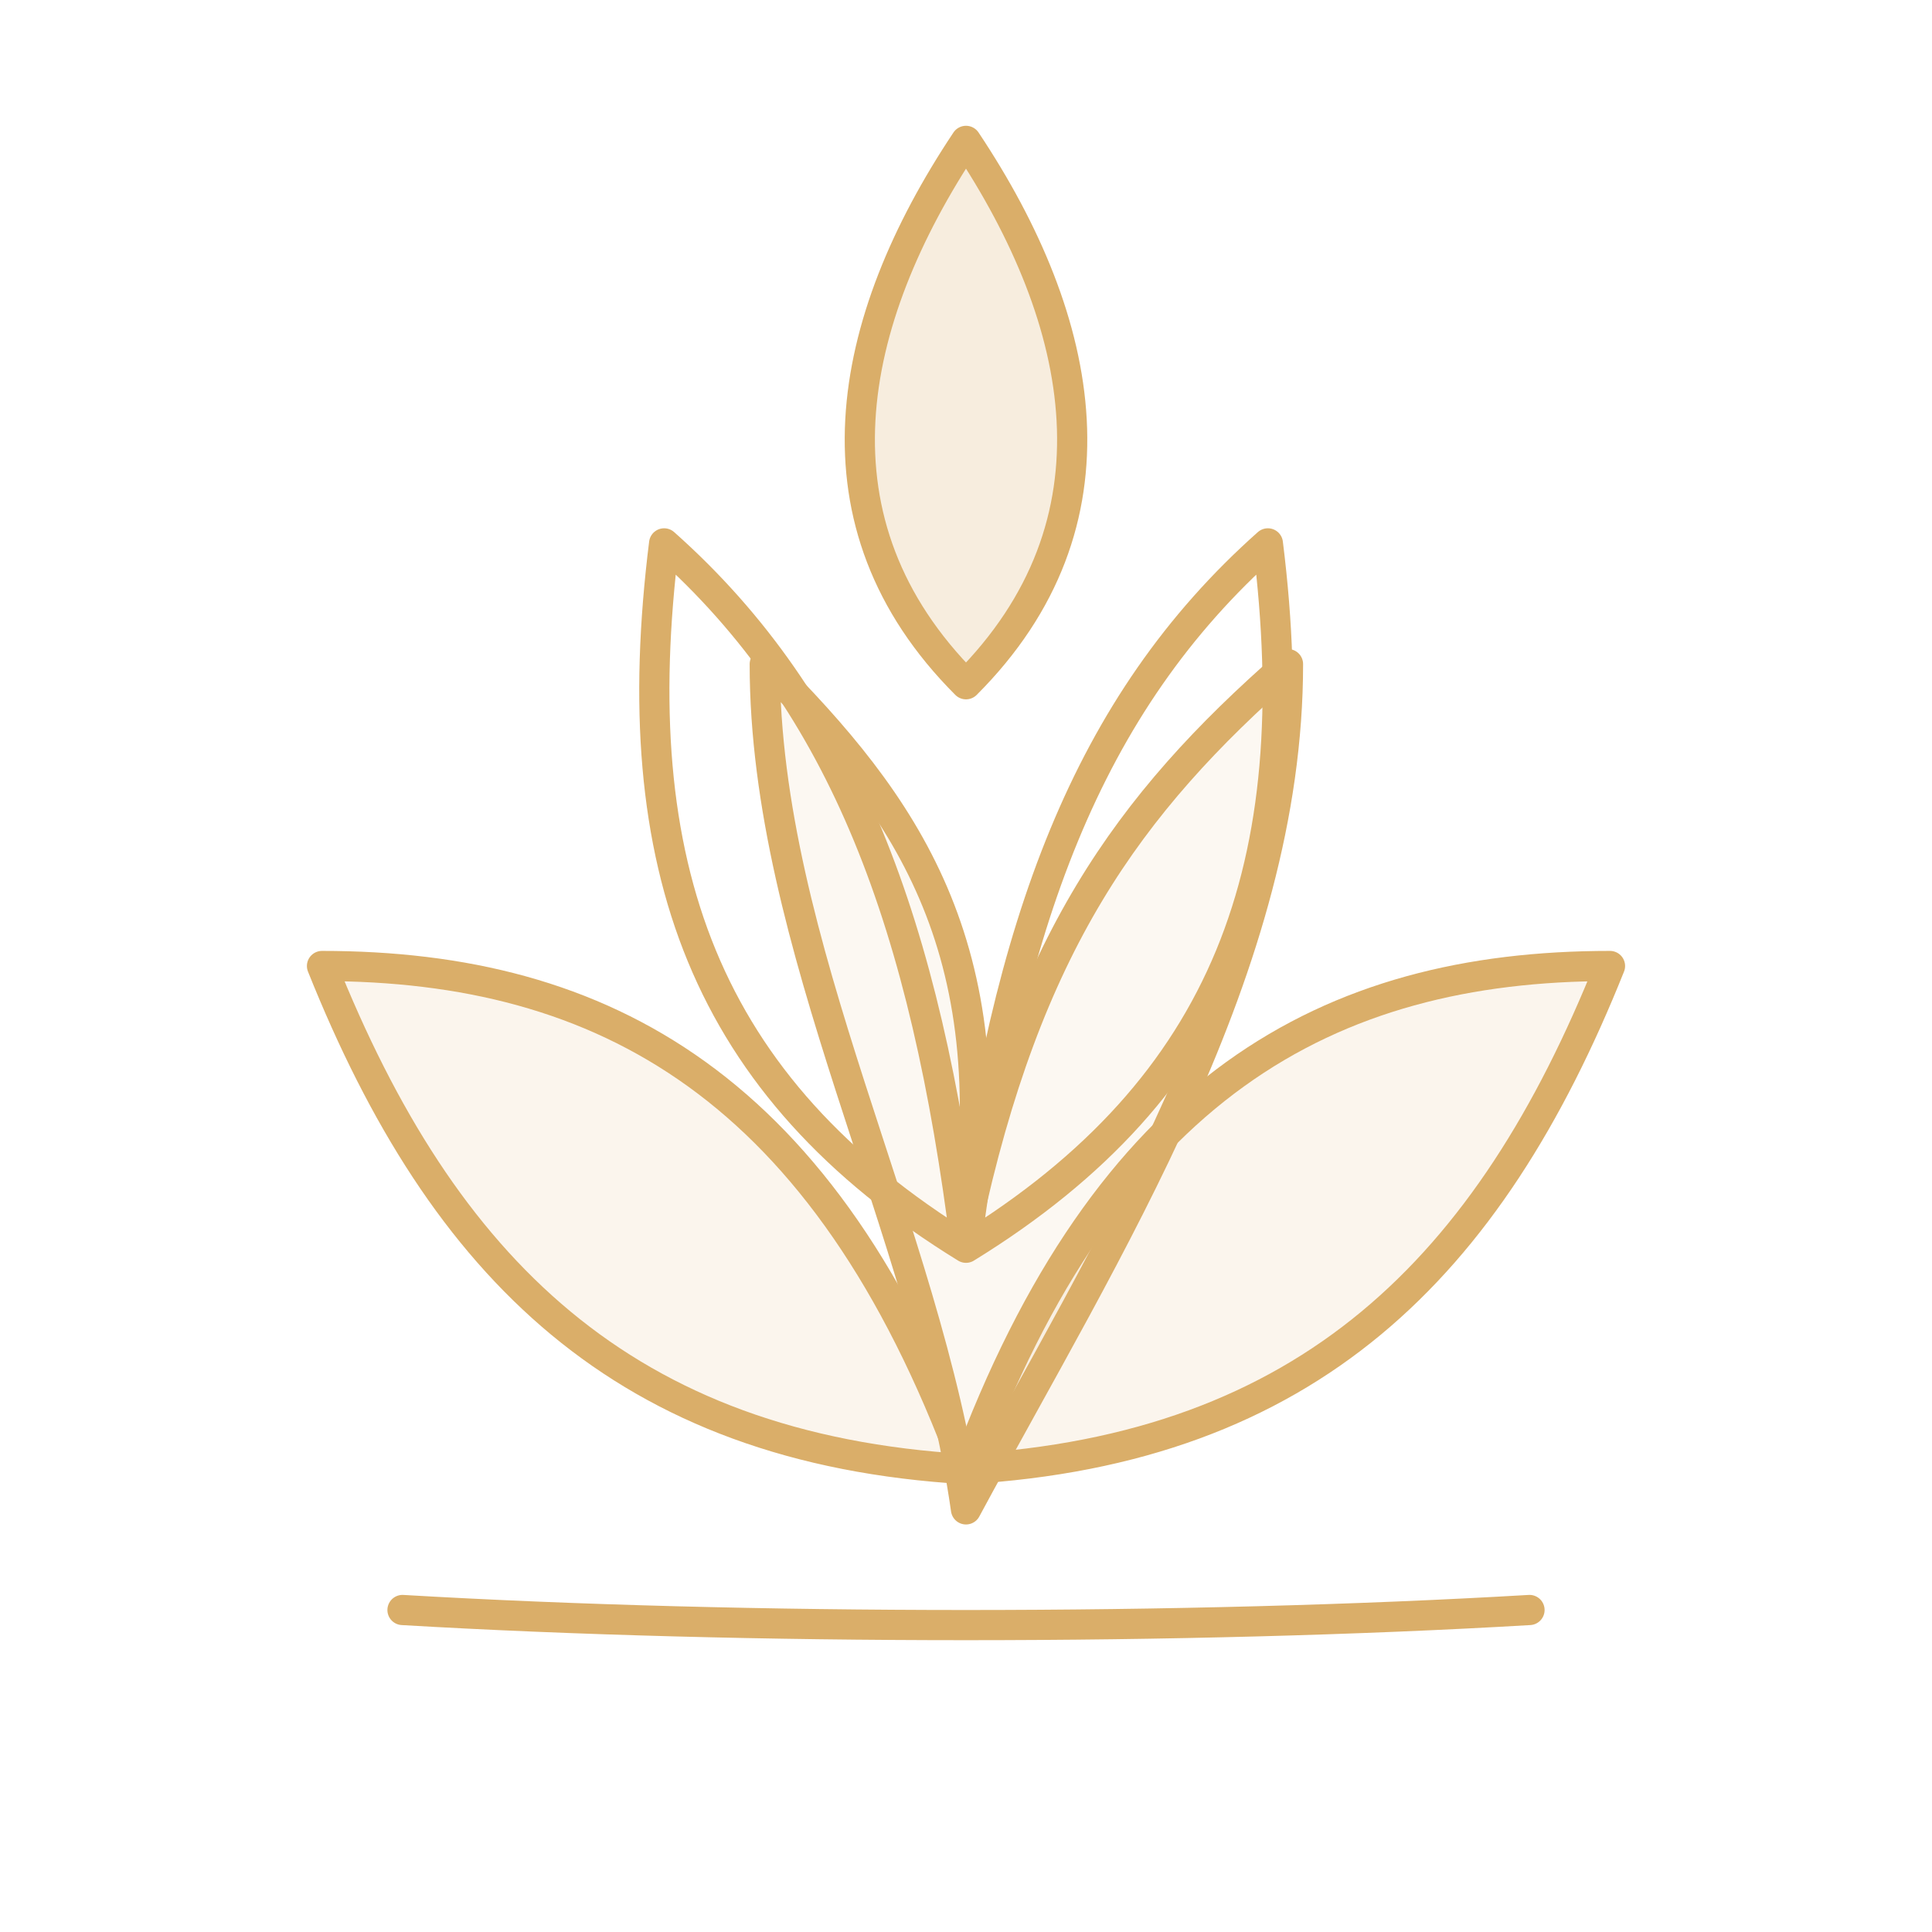
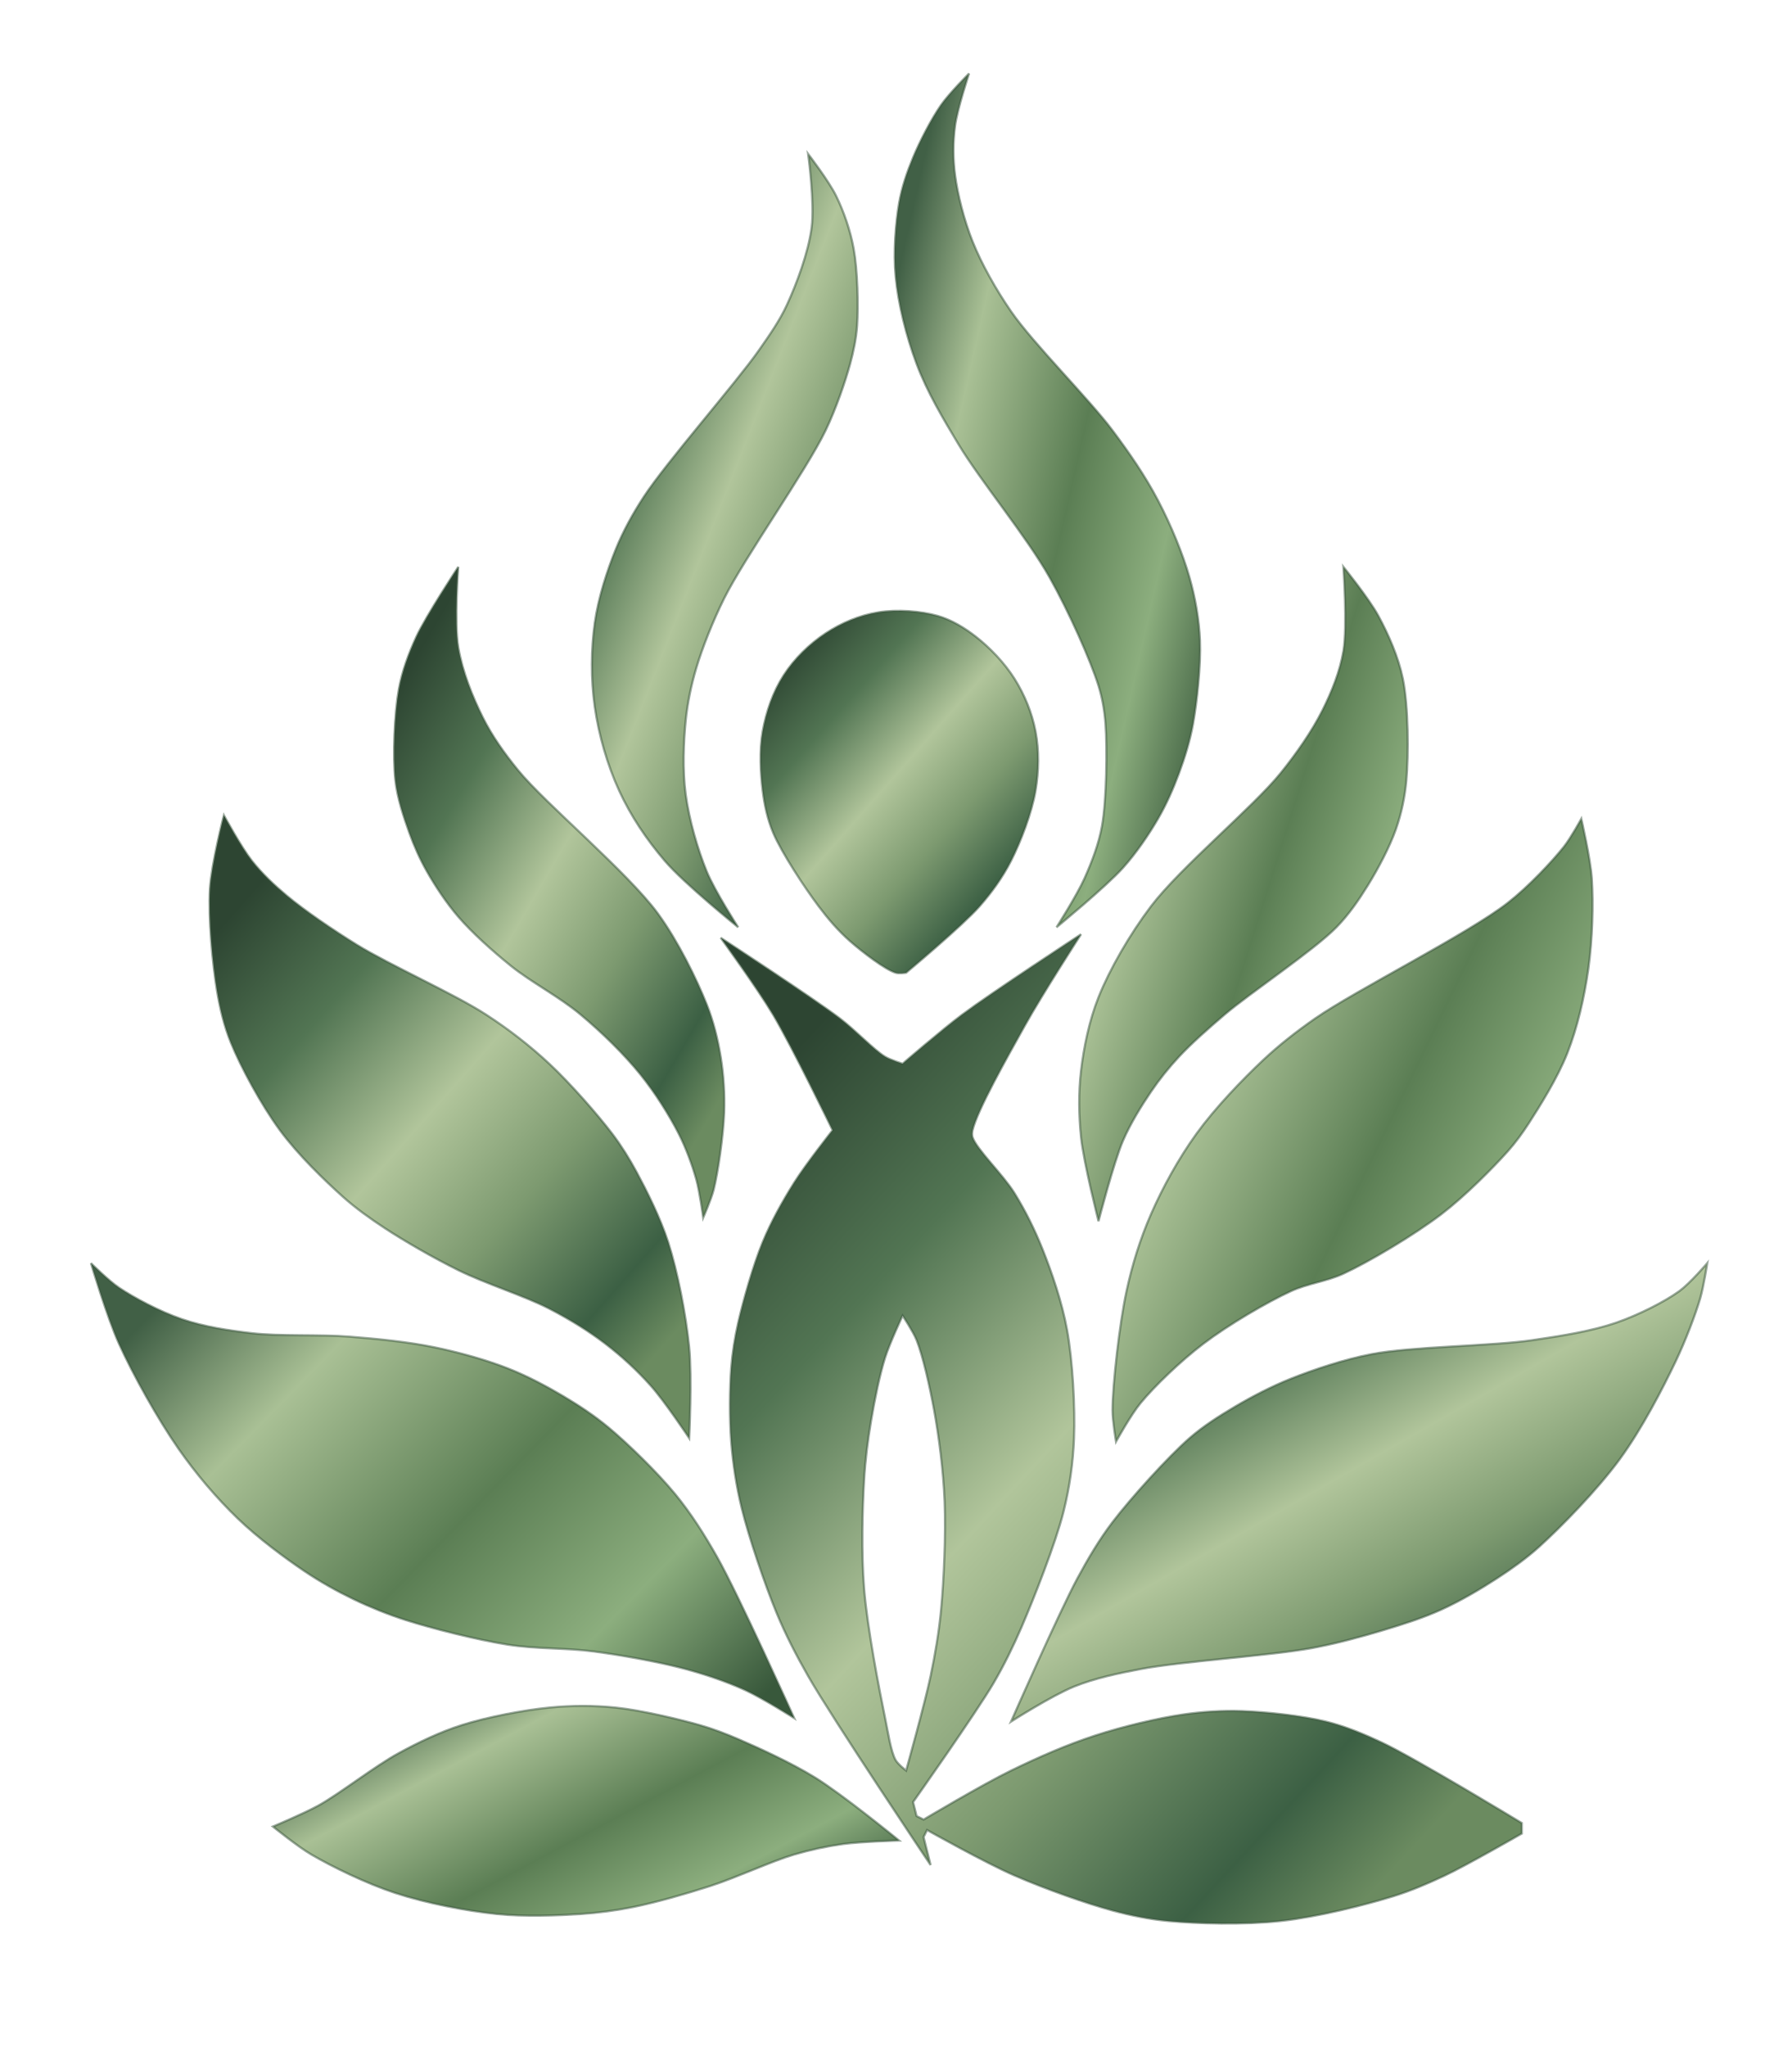
- <svg xmlns="http://www.w3.org/2000/svg" viewBox="0 0 96 96" fill="none" aria-hidden="true">
-   <g stroke="#DAAE69" stroke-width="1.5" stroke-linecap="round" stroke-linejoin="round">
-     <path d="M48 75c-2-14-10-28-10-42 7 7 12 14 10 28 3-14 8-21 16-28 0 15-9 29-16 42Z" fill="#DDAA5A" fill-opacity=".08" />
-     <path d="M48 73C31 72 22 63 16 48c14 0 25 6 32 25Zm0 0c17-1 26-10 32-25-14 0-25 6-32 25Z" fill="#DAAE69" fill-opacity=".12" />
-     <path d="M48 62C35 54 31 43 33 27c9 8 13 19 15 35Zm0 0c13-8 17-19 15-35-9 8-13 19-15 35Z" />
-     <path d="M48 34c-8-8-6-18 0-27 6 9 8 19 0 27Z" fill="#DAAE69" fill-opacity=".22" />
-     <path d="M20 80c17 1 39 1 56 0" />
+ <svg xmlns="http://www.w3.org/2000/svg" viewBox="34 85 512 585" width="512" height="585" role="img" aria-label="Isotipo Equilibria Wellness">
+   <defs>
+     <linearGradient id="bronzeText" x1="0" y1="0" x2="1" y2="0">
+       <stop offset="0" stop-color="#9e7143" />
+       <stop offset=".22" stop-color="#c8975a" />
+       <stop offset=".47" stop-color="#f0d6a0" />
+       <stop offset=".70" stop-color="#d0a16a" />
+       <stop offset="1" stop-color="#987044" />
+     </linearGradient>
+     <linearGradient id="leafPetal" x1=".09" y1=".12" x2=".82" y2=".96">
+       <stop offset="0" stop-color="#2d4532" />
+       <stop offset=".22" stop-color="#527553" />
+       <stop offset=".46" stop-color="#b1c59b" />
+       <stop offset=".67" stop-color="#7d9a70" />
+       <stop offset=".88" stop-color="#3c6044" />
+       <stop offset="1" stop-color="#6b8b60" />
+     </linearGradient>
+     <linearGradient id="leafPetal2" x1="0" y1=".25" x2="1" y2=".88">
+       <stop offset="0" stop-color="#416046" />
+       <stop offset=".22" stop-color="#a9c095" />
+       <stop offset=".52" stop-color="#5b7e54" />
+       <stop offset=".77" stop-color="#8cae7e" />
+       <stop offset="1" stop-color="#38583b" />
+     </linearGradient>
+   </defs>
+   <g shape-rendering="geometricPrecision">
+     <path d="M311.00,106.00 C311.00,106.00 305.29,111.71 303.00,115.00 C300.23,118.97 296.96,125.29 295.00,130.00 C293.26,134.19 291.78,138.53 291.00,143.00 C290.01,148.68 289.34,157.02 290.00,164.00 C290.73,171.75 293.00,180.97 296.00,189.00 C299.02,197.06 303.55,204.59 308.00,212.00 C314.17,222.29 327.46,238.37 334.00,250.00 C339.56,259.88 345.76,273.81 348.00,281.00 C349.11,284.56 349.73,288.28 350.00,292.00 C350.49,298.68 350.32,313.65 349.00,321.00 C348.07,326.19 346.15,331.19 344.00,336.00 C341.83,340.86 336.00,350.00 336.00,350.00 C336.00,350.00 350.25,338.30 355.00,333.00 C358.83,328.73 362.36,323.54 365.00,319.00 C367.40,314.87 369.34,310.47 371.00,306.00 C372.67,301.49 374.13,296.77 375.00,292.00 C376.16,285.66 377.29,275.05 377.00,268.00 C376.75,261.92 375.66,255.85 374.00,250.00 C372.09,243.26 368.68,235.02 365.00,228.00 C361.32,220.97 356.76,214.37 352.00,208.00 C345.17,198.85 329.40,183.26 323.00,174.00 C318.68,167.74 314.63,160.57 312.00,154.00 C309.57,147.92 307.72,140.56 307.00,135.00 C306.40,130.37 306.39,125.63 307.00,121.00 C307.64,116.12 311.00,106.00 311.00,106.00 Z" fill="url(#leafPetal2)" stroke="#344f39" stroke-width="0.65" stroke-opacity=".48" fill-rule="evenodd" />
+     <path d="M265.00,129.00 C265.00,129.00 266.91,143.05 266.00,150.00 C265.05,157.29 261.66,166.19 259.00,172.00 C256.88,176.63 253.91,180.83 251.00,185.00 C244.45,194.39 224.41,217.17 218.00,227.00 C214.90,231.75 212.12,236.75 210.00,242.00 C207.57,248.00 205.01,255.79 204.00,263.00 C202.94,270.57 202.87,279.08 204.00,287.00 C205.15,295.08 207.61,303.60 211.00,311.00 C214.32,318.23 218.84,324.95 224.00,331.00 C229.64,337.62 245.00,350.00 245.00,350.00 C245.00,350.00 238.32,339.66 236.00,334.00 C233.40,327.65 230.97,319.24 230.00,312.00 C229.07,305.06 229.40,297.02 230.00,291.00 C230.50,285.93 231.55,280.89 233.00,276.00 C234.75,270.11 237.80,262.43 241.00,256.00 C246.77,244.42 264.49,219.46 270.00,208.00 C272.93,201.92 275.62,194.05 277.00,189.00 C277.98,185.40 278.75,181.72 279.00,178.00 C279.37,172.48 279.15,162.20 278.00,156.00 C277.04,150.82 275.21,145.53 273.00,141.00 C270.89,136.68 265.00,129.00 265.00,129.00 Z" fill="url(#leafPetal)" stroke="#344f39" stroke-width="0.65" stroke-opacity=".48" fill-rule="evenodd" />
+     <path d="M165.00,247.00 C165.00,247.00 155.73,261.07 153.00,267.00 C150.80,271.79 148.94,276.81 148.00,282.00 C146.75,288.86 146.23,301.12 147.00,308.00 C147.57,313.14 149.45,318.67 151.00,323.00 C152.36,326.79 154.01,330.50 156.00,334.00 C158.29,338.04 161.55,343.01 165.00,347.00 C168.96,351.58 174.69,356.70 180.00,361.00 C185.82,365.71 193.81,369.81 200.00,375.00 C206.14,380.15 212.36,386.26 217.00,392.00 C221.24,397.25 225.42,403.92 228.00,409.00 C230.11,413.14 231.87,417.97 233.00,422.00 C234.01,425.59 235.00,433.00 235.00,433.00 C235.00,433.00 237.30,427.76 238.00,425.00 C239.25,420.03 240.77,409.37 241.00,403.00 C241.20,397.66 240.85,392.19 240.00,387.00 C239.17,381.89 237.91,376.81 236.00,372.00 C233.23,365.02 227.83,353.93 222.00,346.00 C213.44,334.34 189.90,314.76 182.00,305.00 C178.22,300.33 174.68,295.38 172.00,290.00 C169.08,284.15 166.18,276.96 165.00,270.00 C163.77,262.74 165.00,247.00 165.00,247.00 Z" fill="url(#leafPetal)" stroke="#344f39" stroke-width="0.65" stroke-opacity=".48" fill-rule="evenodd" />
+     <path d="M418.00,247.00 C418.00,247.00 419.18,264.10 418.00,271.00 C416.99,276.92 414.69,282.63 412.00,288.00 C409.04,293.91 404.53,300.39 400.00,306.00 C392.17,315.68 371.35,332.96 363.00,344.00 C356.96,351.98 351.18,362.01 348.00,370.00 C345.34,376.69 343.79,384.28 343.00,391.00 C342.26,397.29 342.35,403.70 343.00,410.00 C343.74,417.21 348.00,434.00 348.00,434.00 C348.00,434.00 352.35,417.15 355.00,411.00 C357.13,406.06 360.29,400.99 363.00,397.00 C365.40,393.47 368.09,390.12 371.00,387.00 C374.46,383.28 379.51,378.82 384.00,375.00 C391.40,368.71 409.51,356.62 416.00,350.00 C419.50,346.43 422.37,342.25 425.00,338.00 C427.88,333.34 431.22,327.07 433.00,322.00 C434.58,317.50 435.58,312.75 436.00,308.00 C436.64,300.81 436.62,286.89 435.00,279.00 C433.70,272.69 430.89,266.35 428.00,261.00 C425.27,255.96 418.00,247.00 418.00,247.00 Z" fill="url(#leafPetal2)" stroke="#344f39" stroke-width="0.65" stroke-opacity=".48" fill-rule="evenodd" />
+     <path d="M285.00,260.00 C279.68,260.86 274.50,263.04 270.00,266.00 C265.39,269.04 261.06,273.24 258.00,278.00 C254.93,282.77 253.01,288.41 252.00,294.00 C250.99,299.58 251.40,306.14 252.00,311.00 C252.50,315.09 253.40,319.20 255.00,323.00 C257.40,328.69 264.18,338.91 268.00,344.00 C270.69,347.59 273.63,351.04 277.00,354.00 C280.66,357.22 287.01,362.07 290.00,363.00 C290.95,363.30 293.00,363.00 293.00,363.00 C293.00,363.00 309.15,349.53 314.00,344.00 C317.48,340.04 320.61,335.70 323.00,331.00 C325.80,325.50 328.93,317.27 330.00,311.00 C330.95,305.41 331.04,299.43 330.00,294.00 C328.98,288.71 326.87,283.56 324.00,279.00 C321.12,274.42 316.78,269.96 313.00,267.00 C309.71,264.43 306.02,262.15 302.00,261.00 C297.26,259.64 290.46,259.11 285.00,260.00 Z" fill="url(#leafPetal)" stroke="#344f39" stroke-width="0.65" stroke-opacity=".48" fill-rule="evenodd" />
+     <path d="M98.00,318.00 C98.00,318.00 94.43,331.89 94.00,339.00 C93.50,347.39 94.78,360.67 96.00,368.00 C96.85,373.10 98.05,378.21 100.00,383.00 C102.77,389.82 108.58,400.64 114.00,408.00 C119.17,415.03 126.88,422.43 132.00,427.00 C135.73,430.33 139.82,433.25 144.00,436.00 C149.46,439.59 157.77,444.42 165.00,448.00 C172.83,451.88 184.04,455.38 191.00,459.00 C196.58,461.90 202.16,465.30 207.00,469.00 C211.69,472.58 216.07,476.60 220.00,481.00 C224.03,485.51 231.00,496.00 231.00,496.00 C231.00,496.00 231.85,478.62 231.00,470.00 C230.07,460.61 227.67,448.34 225.00,440.00 C222.77,433.04 218.77,425.13 216.00,420.00 C213.94,416.18 211.63,412.46 209.00,409.00 C204.97,403.70 197.06,394.64 191.00,389.00 C185.44,383.82 179.37,379.15 173.00,375.00 C163.95,369.09 145.43,360.82 136.00,355.00 C129.08,350.72 120.92,345.13 116.00,341.00 C112.39,337.97 108.92,334.70 106.00,331.00 C102.96,327.15 98.00,318.00 98.00,318.00 Z" fill="url(#leafPetal)" stroke="#344f39" stroke-width="0.65" stroke-opacity=".48" fill-rule="evenodd" />
+     <path d="M486.00,319.00 C486.00,319.00 482.96,324.54 481.00,327.00 C477.67,331.18 470.95,338.36 465.00,343.00 C453.60,351.90 421.41,368.07 410.00,376.00 C404.74,379.66 399.66,383.61 395.00,388.00 C389.23,393.43 381.34,401.60 376.00,409.00 C370.85,416.14 366.30,424.44 363.00,432.00 C359.92,439.05 357.62,446.48 356.00,454.00 C353.98,463.34 352.02,480.79 352.00,488.00 C351.99,491.02 353.00,497.00 353.00,497.00 C353.00,497.00 357.23,489.35 360.00,486.00 C364.01,481.14 371.42,473.99 378.00,469.00 C385.16,463.57 396.19,457.13 403.00,454.00 C407.79,451.80 413.22,451.21 418.00,449.00 C425.35,445.60 438.19,437.96 446.00,432.00 C452.93,426.71 460.99,418.50 465.00,414.00 C467.22,411.51 469.19,408.80 471.00,406.00 C473.97,401.40 479.22,393.08 482.00,386.00 C484.90,378.62 486.84,370.16 488.00,362.00 C489.19,353.63 489.49,343.20 489.00,336.00 C488.61,330.26 486.00,319.00 486.00,319.00 Z" fill="url(#leafPetal2)" stroke="#344f39" stroke-width="0.65" stroke-opacity=".48" fill-rule="evenodd" />
+     <path d="M240.00,353.00 C240.00,353.00 250.46,367.37 255.00,375.00 C260.44,384.13 272.00,408.00 272.00,408.00 C272.00,408.00 264.29,417.75 261.00,423.00 C257.65,428.34 254.44,434.07 252.00,440.00 C249.25,446.67 246.38,456.96 245.00,463.00 C244.03,467.27 243.33,471.63 243.00,476.00 C242.57,481.68 242.48,490.31 243.00,497.00 C243.50,503.39 244.48,509.77 246.00,516.00 C248.01,524.24 252.70,538.03 256.00,546.00 C258.57,552.20 261.67,558.18 265.00,564.00 C271.99,576.22 300.00,618.00 300.00,618.00 L298.00,610.00 L299.00,608.00 C299.00,608.00 315.39,617.25 324.00,621.00 C332.85,624.86 344.60,629.00 352.00,631.00 C357.24,632.42 362.60,633.50 368.00,634.00 C376.01,634.74 389.40,635.15 400.00,634.00 C410.73,632.84 424.21,629.39 432.00,627.00 C437.15,625.42 442.13,623.29 447.00,621.00 C453.22,618.07 469.00,609.00 469.00,609.00 L469.00,606.00 C469.00,606.00 438.53,587.49 429.00,583.00 C423.85,580.57 418.53,578.36 413.00,577.00 C406.32,575.35 395.87,574.23 389.00,574.00 C383.33,573.81 377.62,574.17 372.00,575.00 C364.95,576.04 355.15,578.34 347.00,581.00 C338.81,583.67 330.79,587.21 323.00,591.00 C314.81,594.98 298.00,605.00 298.00,605.00 L296.00,604.00 L295.00,600.00 C295.00,600.00 313.04,574.48 318.00,566.00 C321.01,560.85 323.64,555.48 326.00,550.00 C329.49,541.89 335.72,526.11 338.00,517.00 C339.72,510.14 340.73,503.07 341.00,496.00 C341.34,487.29 340.64,474.04 339.00,465.00 C337.57,457.12 334.59,448.49 332.00,442.00 C329.79,436.46 327.13,431.07 324.00,426.00 C320.68,420.63 313.16,413.48 312.00,410.00 C311.79,409.37 311.85,408.65 312.00,408.00 C313.36,402.23 321.81,387.33 327.00,378.00 C331.95,369.11 343.00,352.00 343.00,352.00 C343.00,352.00 317.42,368.71 309.00,375.00 C303.12,379.39 292.00,389.00 292.00,389.00 C292.00,389.00 288.54,387.93 287.00,387.00 C283.80,385.07 278.52,379.43 274.00,376.00 C266.29,370.15 240.00,353.00 240.00,353.00 Z M292.00,461.00 C292.00,461.00 295.00,465.51 296.00,468.00 C297.78,472.44 299.77,481.24 301.00,488.00 C302.40,495.67 303.64,505.28 304.00,514.00 C304.39,523.52 303.79,536.66 303.00,545.00 C302.40,551.38 301.31,557.72 300.00,564.00 C298.40,571.69 293.00,591.00 293.00,591.00 C293.00,591.00 290.70,589.23 290.00,588.00 C288.64,585.59 287.83,580.04 287.00,576.00 C285.33,567.86 281.92,550.38 281.00,539.00 C280.17,528.70 280.53,516.01 281.00,508.00 C281.33,502.30 282.05,496.63 283.00,491.00 C283.99,485.16 285.42,478.00 287.00,473.00 C288.31,468.87 292.00,461.00 292.00,461.00 Z" fill="url(#leafPetal)" stroke="#344f39" stroke-width="0.65" stroke-opacity=".48" fill-rule="evenodd" />
+     <path d="M60.00,446.00 C60.00,446.00 64.65,461.61 68.00,469.00 C72.04,477.93 79.20,490.70 85.00,499.00 C90.01,506.17 95.95,513.16 102.00,519.00 C107.81,524.60 115.43,530.24 121.00,534.00 C125.46,537.01 130.16,539.66 135.00,542.00 C139.84,544.34 144.87,546.36 150.00,548.00 C157.30,550.33 169.96,553.56 179.00,555.00 C187.26,556.32 195.72,555.88 204.00,557.00 C212.51,558.16 222.84,560.06 230.00,562.00 C235.80,563.57 241.82,565.63 247.00,568.00 C251.89,570.24 261.00,576.00 261.00,576.00 C261.00,576.00 244.98,540.52 239.00,530.00 C235.44,523.73 231.57,517.58 227.00,512.00 C221.87,505.75 213.46,497.56 208.00,493.00 C203.95,489.62 199.54,486.69 195.00,484.00 C190.17,481.14 184.56,478.16 179.00,476.00 C172.83,473.60 165.13,471.46 158.00,470.00 C150.48,468.47 142.04,467.64 134.00,467.00 C125.33,466.30 114.01,466.94 106.00,466.00 C99.25,465.21 92.39,464.19 86.00,462.00 C79.65,459.82 72.26,455.86 68.00,453.00 C65.06,451.02 60.00,446.00 60.00,446.00 Z" fill="url(#leafPetal2)" stroke="#344f39" stroke-width="0.65" stroke-opacity=".48" fill-rule="evenodd" />
+     <path d="M522.00,446.00 C522.00,446.00 517.06,451.79 514.00,454.00 C509.75,457.06 502.34,460.80 496.00,463.00 C488.97,465.44 480.08,466.81 472.00,468.00 C460.34,469.71 437.49,469.78 426.00,472.00 C418.13,473.52 409.49,476.41 403.00,479.00 C397.46,481.21 391.83,484.14 387.00,487.00 C382.46,489.69 377.97,492.54 374.00,496.00 C367.92,501.30 357.19,513.18 352.00,520.00 C348.19,525.01 344.99,530.47 342.00,536.00 C336.92,545.39 323.00,577.00 323.00,577.00 C323.00,577.00 334.78,569.50 341.00,567.00 C347.08,564.56 353.57,563.23 360.00,562.00 C371.30,559.83 397.53,558.13 409.00,556.00 C415.76,554.75 422.83,552.85 429.00,551.00 C434.75,549.27 440.53,547.48 446.00,545.00 C451.52,542.49 457.34,539.04 462.00,536.00 C466.19,533.27 470.29,530.35 474.00,527.00 C480.05,521.53 490.48,510.91 497.00,502.00 C503.35,493.32 509.30,481.76 513.00,474.00 C515.77,468.19 518.62,460.72 520.00,456.00 C520.95,452.74 522.00,446.00 522.00,446.00 Z" fill="url(#leafPetal)" stroke="#344f39" stroke-width="0.65" stroke-opacity=".48" fill-rule="evenodd" />
+     <path d="M112.00,607.00 C112.00,607.00 119.09,612.71 123.00,615.00 C128.75,618.37 138.64,623.26 147.00,626.00 C155.87,628.91 167.11,631.09 176.00,632.00 C183.96,632.81 193.49,632.43 200.00,632.00 C205.03,631.67 210.06,631.00 215.00,630.00 C221.20,628.75 229.77,626.34 237.00,624.00 C244.68,621.52 254.61,616.87 261.00,615.00 C265.58,613.66 270.27,612.65 275.00,612.00 C280.01,611.31 291.00,611.00 291.00,611.00 C291.00,611.00 274.74,597.78 267.00,593.00 C260.03,588.69 250.56,584.39 245.00,582.00 C241.42,580.46 237.75,579.07 234.00,578.00 C228.19,576.35 217.21,573.74 210.00,573.00 C203.70,572.35 197.30,572.38 191.00,573.00 C183.62,573.73 173.18,575.72 166.00,578.00 C159.74,579.99 153.77,582.86 148.00,586.00 C141.10,589.75 131.09,597.63 125.00,601.00 C120.82,603.31 112.00,607.00 112.00,607.00 Z" fill="url(#leafPetal2)" stroke="#344f39" stroke-width="0.65" stroke-opacity=".48" fill-rule="evenodd" />
  </g>
</svg>
